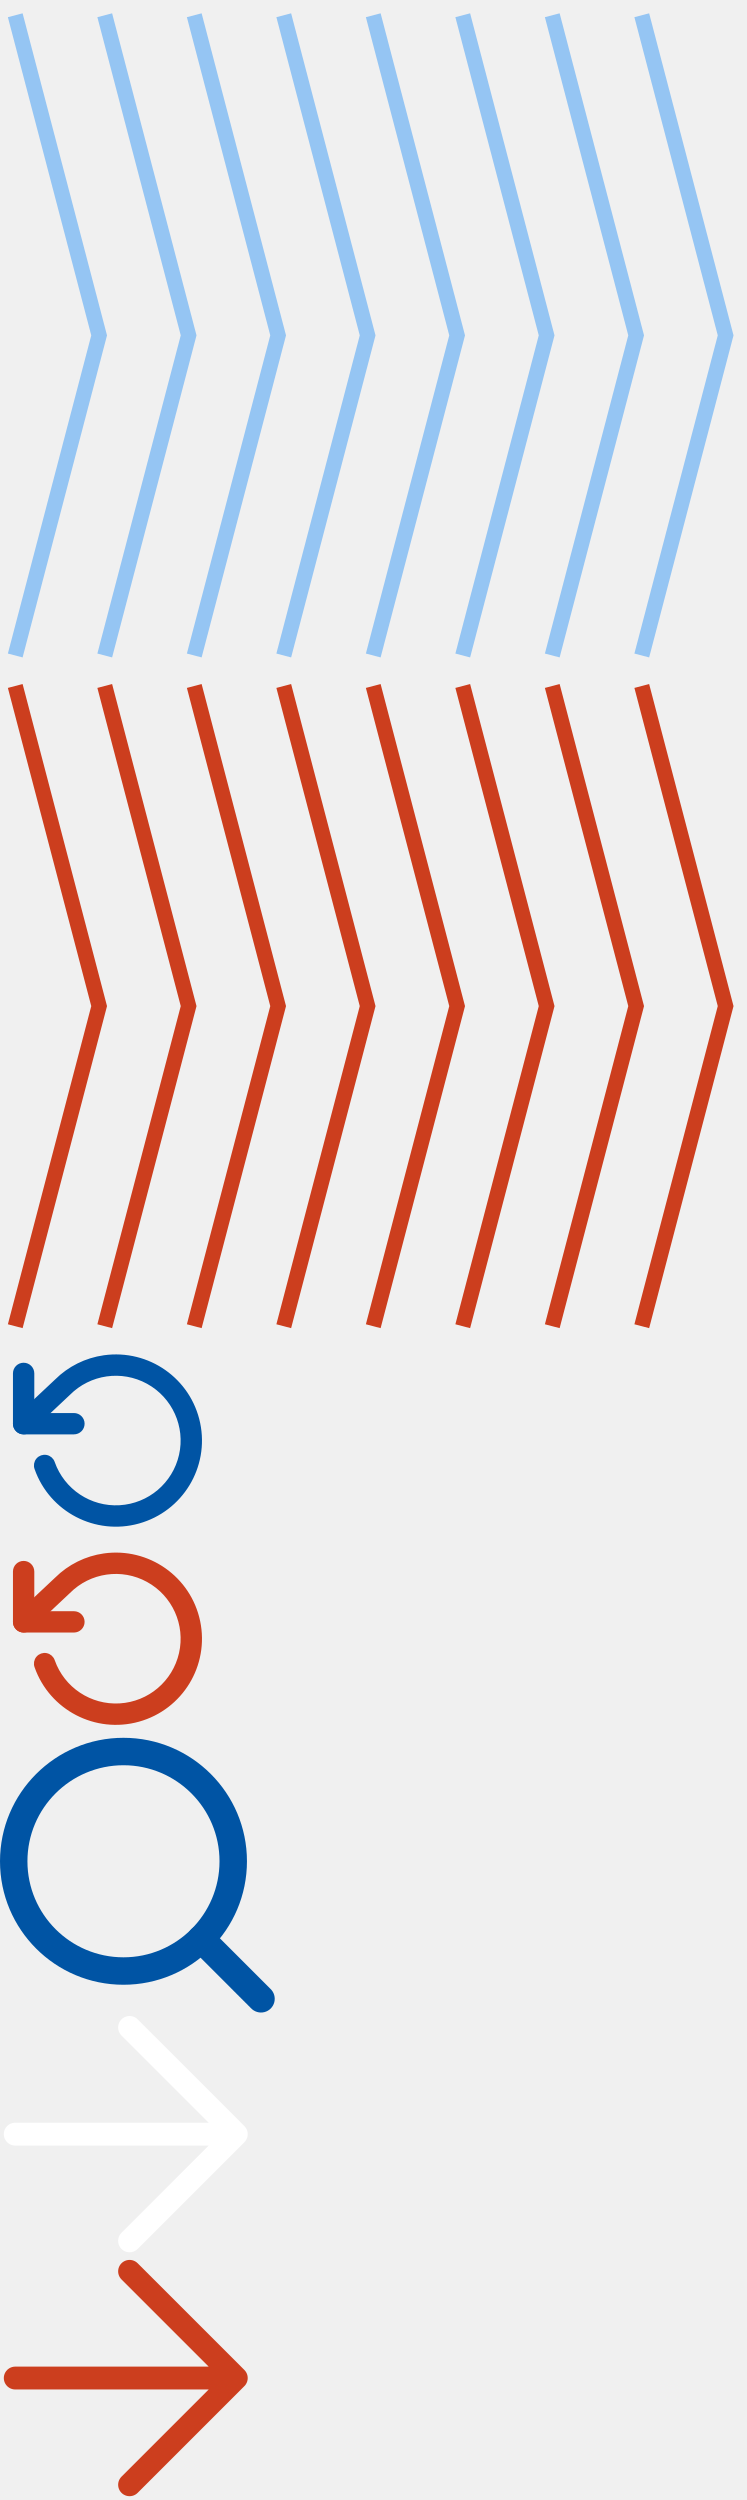
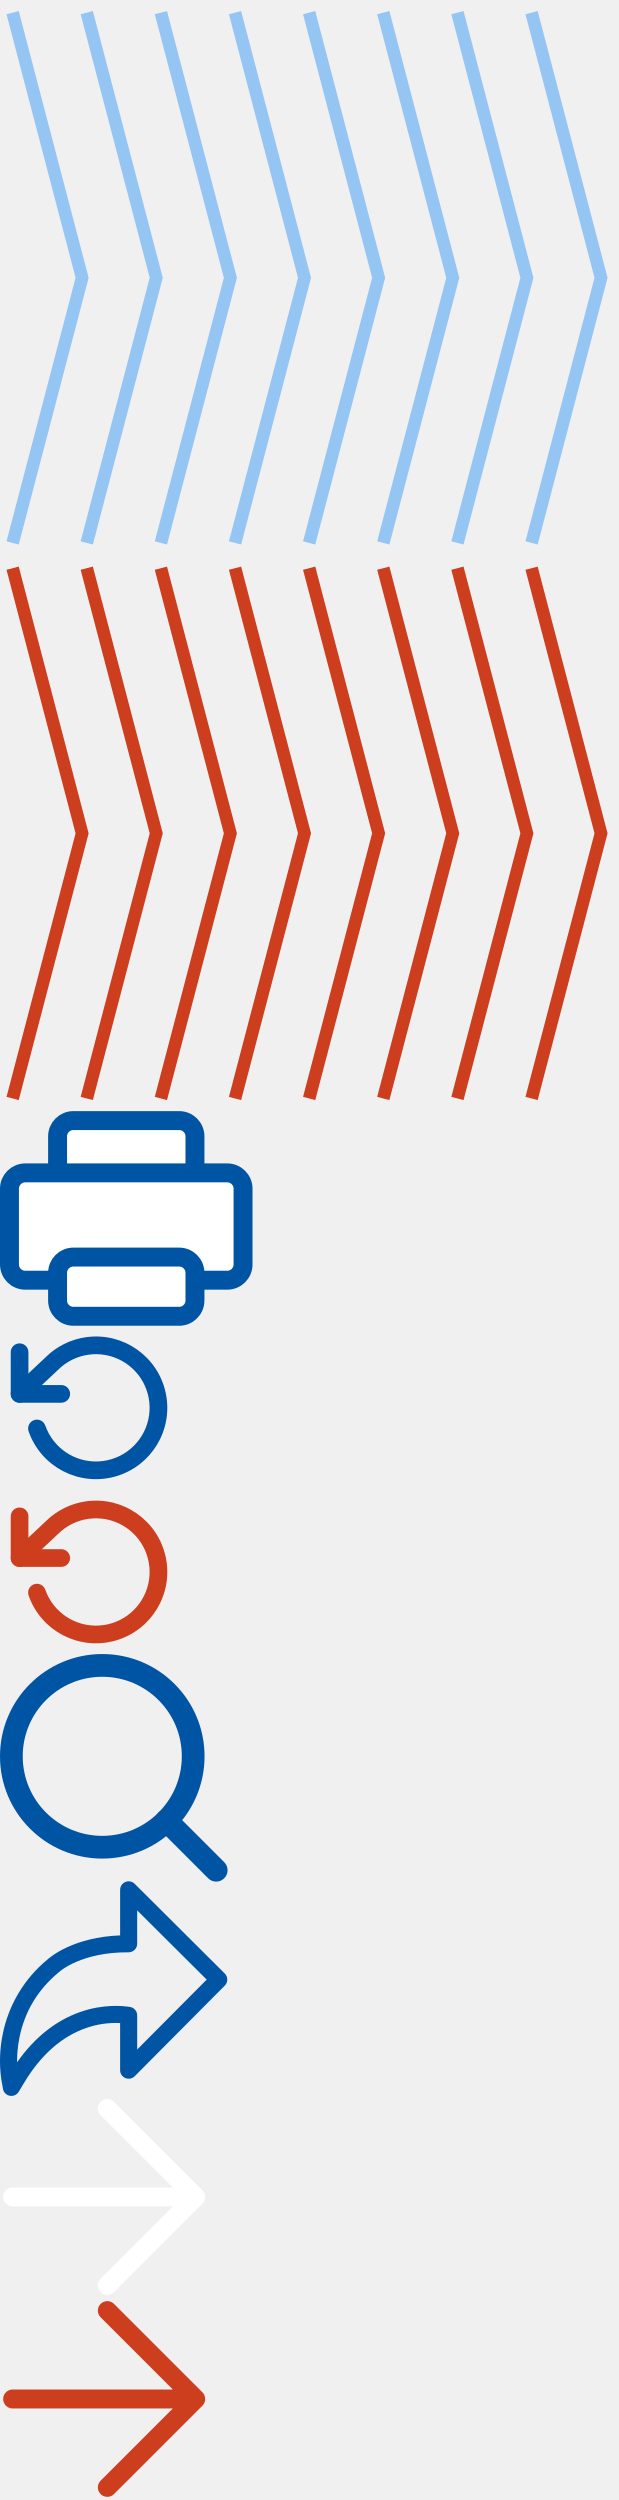
- <svg xmlns="http://www.w3.org/2000/svg" width="49" height="164" viewBox="0 0 49 164">
+ <svg xmlns="http://www.w3.org/2000/svg" width="49" height="198" viewBox="0 0 49 198">
  <svg width="49" height="44" viewBox="0 0 49 44" fill="none" id="multi-str-blue" y="0">
    <path d="M1 1l5.503 21L1 43M6.871 1l5.503 21-5.503 21M12.743 1l5.503 21-5.503 21M18.614 1l5.503 21-5.503 21M24.485 1l5.503 21-5.503 21M30.356 1l5.503 21-5.503 21M36.228 1l5.503 21-5.503 21M42.1 1l5.502 21L42.1 43" stroke="#95C5F3" />
  </svg>
  <svg width="49" height="44" viewBox="0 0 49 44" fill="none" id="multi-str-orange" y="44">
    <path d="M1 1l5.503 21L1 43M6.871 1l5.503 21-5.503 21M12.743 1l5.503 21-5.503 21M18.614 1l5.503 21-5.503 21M24.485 1l5.503 21-5.503 21M30.356 1l5.503 21-5.503 21M36.228 1l5.503 21-5.503 21M42.1 1l5.502 21L42.1 43" stroke="#CC3E1E" />
  </svg>
-   <svg width="14" height="13" viewBox="0 0 14 13" fill="none" id="reset" y="88">
+   <svg width="20" height="17" viewBox="0 0 20 17" fill="none" id="print" y="88">
+     <rect x="4.56" y=".75" width="10.881" height="4.69" rx="1.25" fill="#fff" stroke="#0054A4" stroke-width="1.5" />
+     <rect x=".75" y="4.893" width="18.5" height="8.5" rx="1.25" fill="#fff" stroke="#0054A4" stroke-width="1.5" />
+     <rect x="4.56" y="11.56" width="10.881" height="4.69" rx="1.25" fill="#fff" stroke="#0054A4" stroke-width="1.5" />
+   </svg>
+   <svg width="14" height="13" viewBox="0 0 14 13" fill="none" id="reset" y="105">
    <path fill-rule="evenodd" clip-rule="evenodd" d="M1.55 1.545a.55.55 0 0 1 .55.55v2.75h2.75a.55.55 0 1 1 0 1.1h-3.3a.55.55 0 0 1-.55-.55v-3.3a.55.55 0 0 1 .55-.55z" fill="#0054A4" stroke="#0054A4" stroke-width=".3" stroke-linecap="round" stroke-linejoin="round" />
    <path fill-rule="evenodd" clip-rule="evenodd" d="M6.833 1.054a5.5 5.5 0 1 1-4.421 7.274.55.55 0 1 1 1.037-.366 4.4 4.4 0 1 0 1.03-4.564L1.927 5.796a.55.55 0 0 1-.754-.802L3.72 2.602a5.5 5.5 0 0 1 3.114-1.548z" fill="#0054A4" stroke="#0054A4" stroke-width=".3" stroke-linecap="round" stroke-linejoin="round" />
  </svg>
-   <svg width="14" height="13" viewBox="0 0 14 13" fill="none" id="reset-color" y="101">
+   <svg width="14" height="13" viewBox="0 0 14 13" fill="none" id="reset-color" y="118">
    <path fill-rule="evenodd" clip-rule="evenodd" d="M1.55 1.545a.55.55 0 0 1 .55.55v2.75h2.75a.55.55 0 1 1 0 1.1h-3.3a.55.55 0 0 1-.55-.55v-3.3a.55.55 0 0 1 .55-.55z" fill="#CC3E1E" stroke="#CC3E1E" stroke-width=".3" stroke-linecap="round" stroke-linejoin="round" />
    <path fill-rule="evenodd" clip-rule="evenodd" d="M6.833 1.054a5.5 5.5 0 1 1-4.421 7.274.55.55 0 1 1 1.037-.366 4.4 4.4 0 1 0 1.03-4.564L1.927 5.796a.55.55 0 0 1-.754-.802L3.72 2.602a5.5 5.5 0 0 1 3.114-1.548z" fill="#CC3E1E" stroke="#CC3E1E" stroke-width=".3" stroke-linecap="round" stroke-linejoin="round" />
  </svg>
-   <svg width="18" height="18" viewBox="0 0 18 18" fill="none" id="search" y="114">
+   <svg width="18" height="18" viewBox="0 0 18 18" fill="none" id="search" y="131">
    <path fill-rule="evenodd" clip-rule="evenodd" d="M8.1 1.8a6.3 6.3 0 1 0 0 12.6 6.3 6.3 0 0 0 0-12.6zM0 8.1a8.1 8.1 0 1 1 16.2 0A8.1 8.1 0 0 1 0 8.1z" fill="#0054A4" />
    <path fill-rule="evenodd" clip-rule="evenodd" d="M12.549 12.549a.9.9 0 0 1 1.272 0l3.915 3.915a.9.9 0 1 1-1.272 1.272l-3.915-3.915a.9.9 0 0 1 0-1.272z" fill="#0054A4" />
  </svg>
-   <svg width="17" height="16" viewBox="0 0 17 16" fill="none" id="str-big-link-inside" y="132">
+   <svg width="18" height="17" viewBox="0 0 18 17" fill="none" id="share" y="149">
+     <path d="M10.665.197a.675.675 0 0 0-1.151.479v3.606c-3.648.145-5.474 1.659-5.753 1.91a10.248 10.248 0 0 0-3.553 5.956c-.228 1.13-.269 2.29-.12 3.432v.004l.004.03.144.826a.676.676 0 0 0 1.244.232l.43-.718c1.321-2.198 2.967-3.655 4.894-4.33a7.087 7.087 0 0 1 2.71-.398v3.735a.676.676 0 0 0 1.154.476l7.136-7.178a.676.676 0 0 0-.003-.956L10.665.197zm.2 13.126v-2.706a.676.676 0 0 0-.569-.667c-.577-.093-2.118-.24-3.939.398-1.942.68-3.623 2.021-5.007 3.99a9.634 9.634 0 0 1 .183-1.927c.41-2.077 1.453-3.822 3.098-5.185a.62.62 0 0 0 .042-.037c.047-.044 1.762-1.594 5.51-1.566h.005a.676.676 0 0 0 .676-.676V2.302l5.506 5.483-5.506 5.538z" fill="#0054A4" />
+   </svg>
+   <svg width="17" height="16" viewBox="0 0 17 16" fill="none" id="str-big-link-inside" y="166">
    <path d="M1 8h14.5m0 0l-7-7m7 7l-7 7" stroke="#fff" stroke-width="1.5" stroke-linecap="round" />
  </svg>
-   <svg width="17" height="16" viewBox="0 0 17 16" fill="none" id="str-link" y="148">
+   <svg width="17" height="16" viewBox="0 0 17 16" fill="none" id="str-link" y="182">
    <path d="M1 8h14.5m0 0l-7-7m7 7l-7 7" stroke="#CC3E1E" stroke-width="1.5" stroke-linecap="round" />
  </svg>
</svg>
